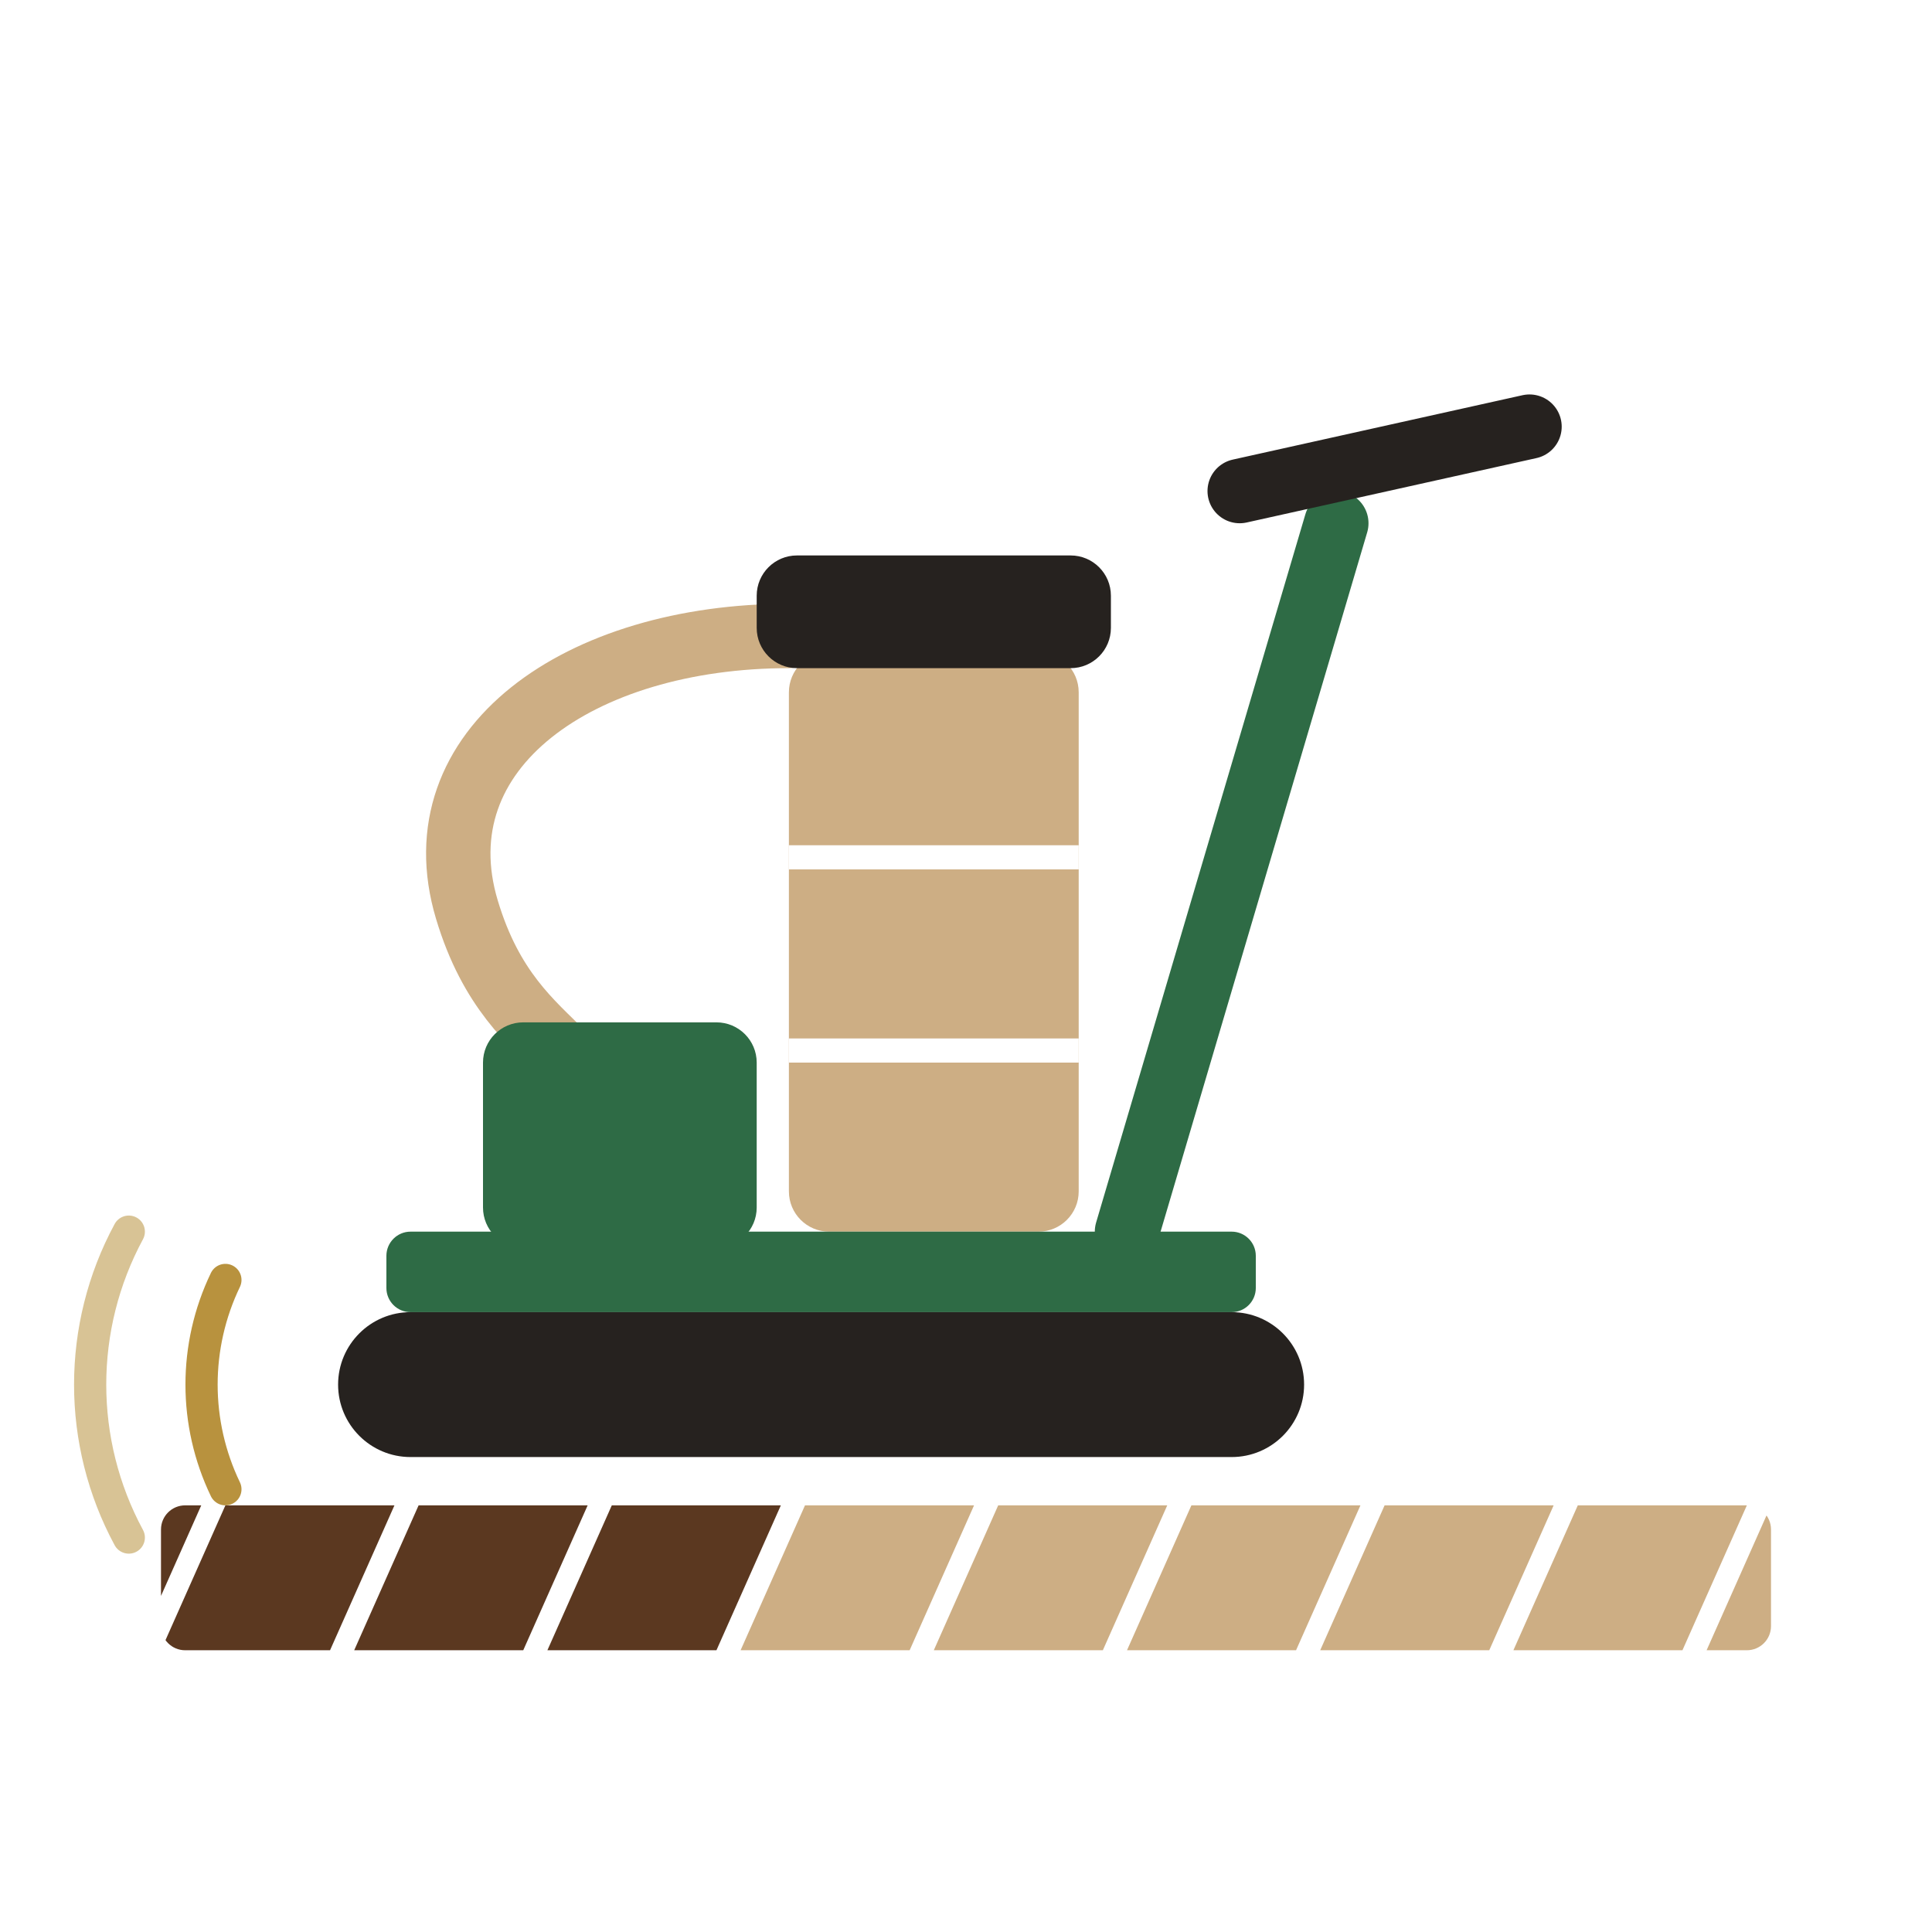
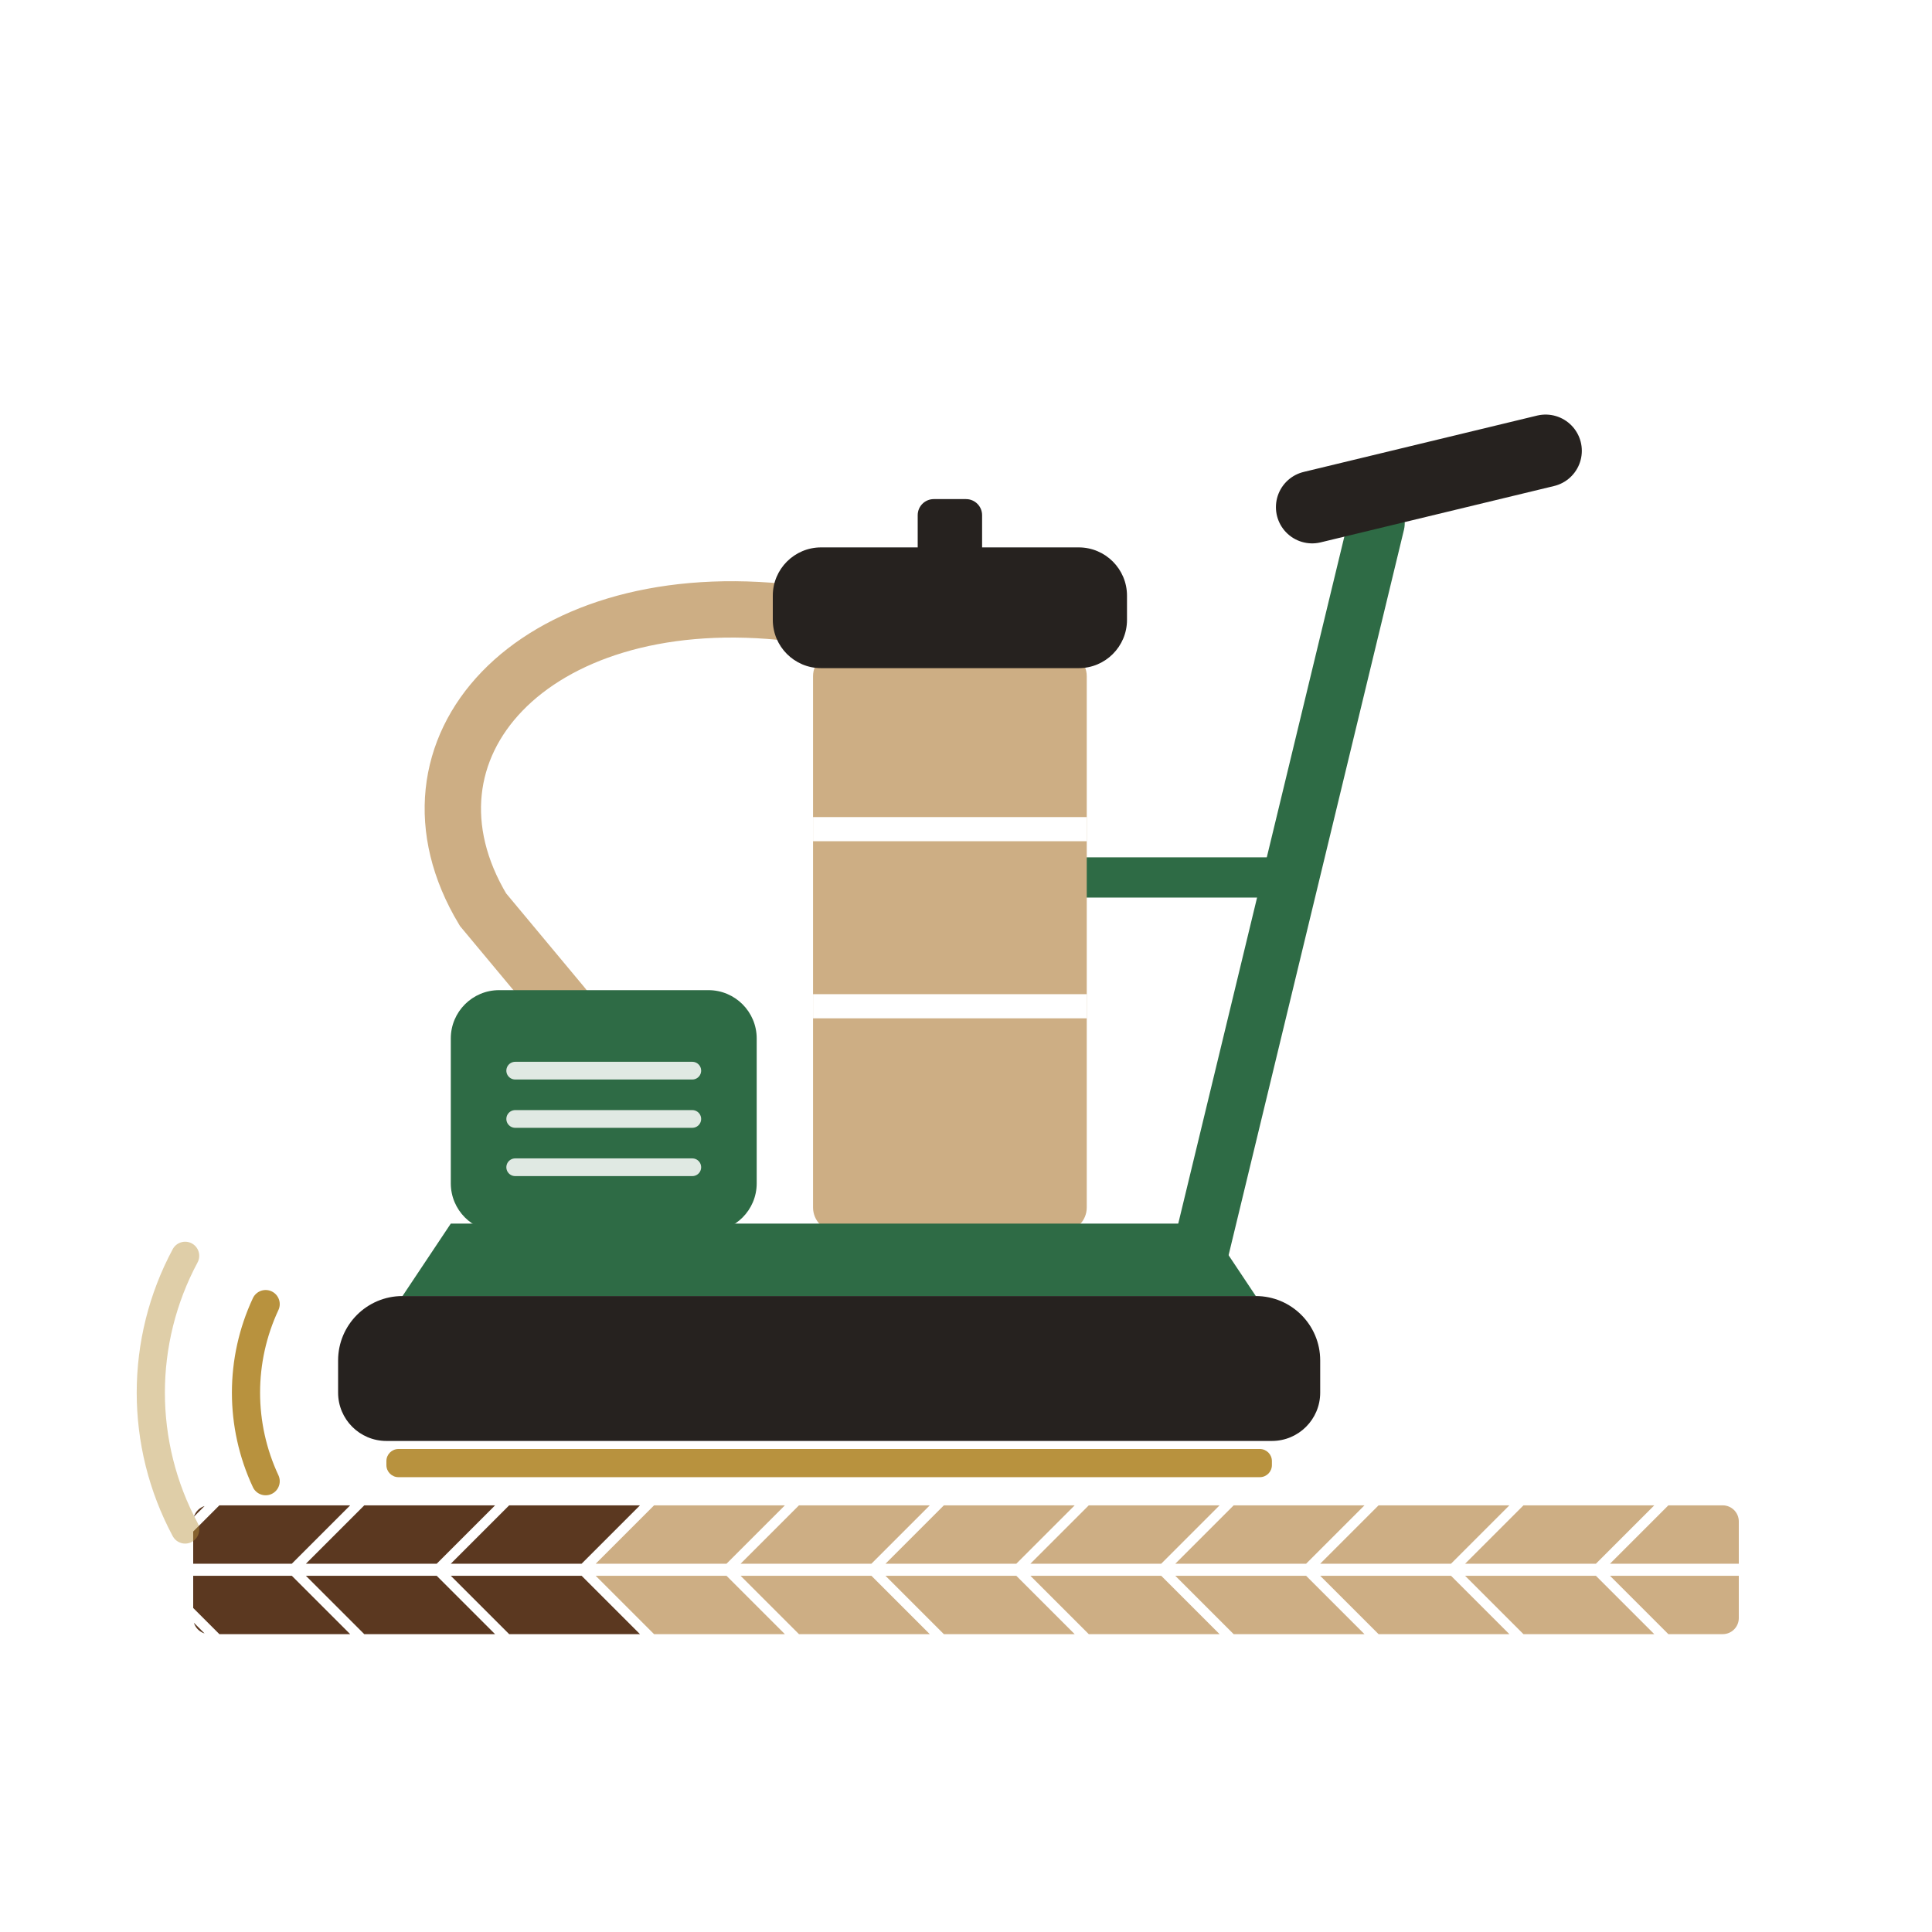
<svg xmlns="http://www.w3.org/2000/svg" viewBox="0 0 240 240" width="240" height="240">
  <rect width="240" height="240" fill="#fff" />
  <g transform="translate(20,35)">
    <clipPath id="floor">
-       <rect x="0" y="152" width="200" height="18" rx="3" />
+       <rect x="4" y="152" width="192" height="16" rx="2" />
    </clipPath>
    <g clip-path="url(#floor)">
-       <polygon fill="#5B3820" points="-16,152 5,152 -3,170 -24,170" />
-       <polygon fill="#5B3820" points="8,152 29,152 21,170 0,170" />
-       <polygon fill="#5B3820" points="32,152 53,152 45,170 24,170" />
-       <polygon fill="#5B3820" points="56,152 77,152 69,170 48,170" />
-       <polygon fill="#CDAE84" points="80,152 101,152 93,170 72,170" />
-       <polygon fill="#CDAE84" points="104,152 125,152 117,170 96,170" />
-       <polygon fill="#CDAE84" points="128,152 149,152 141,170 120,170" />
-       <polygon fill="#CDAE84" points="152,152 173,152 165,170 144,170" />
-       <polygon fill="#CDAE84" points="176,152 197,152 189,170 168,170" />
-       <polygon fill="#CDAE84" points="200,152 221,152 213,170 192,170" />
-       <polygon fill="#CDAE84" points="224,152 245,152 237,170 216,170" />
+       <polygon fill="#5B3820" points="-36,159.25 -28.75,152 -12.5,152 -19.75,159.25" />
+       <polygon fill="#5B3820" points="-36,160.75 -19.75,160.75 -12.5,168 -28.75,168" />
+       <polygon fill="#5B3820" points="-18,159.25 -10.75,152 5.5,152 -1.75,159.25" />
+       <polygon fill="#5B3820" points="-18,160.75 -1.75,160.75 5.5,168 -10.75,168" />
+       <polygon fill="#5B3820" points="0,159.25 7.25,152 23.5,152 16.25,159.25" />
+       <polygon fill="#5B3820" points="0,160.75 16.25,160.75 23.5,168 7.25,168" />
+       <polygon fill="#5B3820" points="18,159.25 25.25,152 41.5,152 34.25,159.25" />
+       <polygon fill="#5B3820" points="18,160.75 34.25,160.75 41.5,168 25.25,168" />
+       <polygon fill="#5B3820" points="36,159.25 43.25,152 59.5,152 52.25,159.25" />
+       <polygon fill="#5B3820" points="36,160.75 52.25,160.75 59.5,168 43.25,168" />
+       <polygon fill="#CDAE84" points="54,159.25 61.25,152 77.5,152 70.25,159.25" />
+       <polygon fill="#CDAE84" points="54,160.75 70.25,160.75 77.5,168 61.25,168" />
+       <polygon fill="#CDAE84" points="72,159.25 79.25,152 95.5,152 88.25,159.25" />
+       <polygon fill="#CDAE84" points="72,160.75 88.25,160.75 95.5,168 79.25,168" />
+       <polygon fill="#CDAE84" points="90,159.25 97.25,152 113.5,152 106.25,159.25" />
+       <polygon fill="#CDAE84" points="90,160.75 106.25,160.75 113.5,168 97.25,168" />
+       <polygon fill="#CDAE84" points="108,159.25 115.25,152 131.5,152 124.25,159.25" />
+       <polygon fill="#CDAE84" points="108,160.75 124.25,160.75 131.5,168 115.25,168" />
+       <polygon fill="#CDAE84" points="126,159.25 133.25,152 149.5,152 142.25,159.25" />
+       <polygon fill="#CDAE84" points="126,160.75 142.25,160.75 149.5,168 133.25,168" />
+       <polygon fill="#CDAE84" points="144,159.25 151.25,152 167.5,152 160.25,159.25" />
+       <polygon fill="#CDAE84" points="144,160.75 160.25,160.75 167.5,168 151.25,168" />
+       <polygon fill="#CDAE84" points="162,159.25 169.25,152 185.5,152 178.25,159.25" />
+       <polygon fill="#CDAE84" points="162,160.75 178.25,160.75 185.5,168 169.25,168" />
+       <polygon fill="#CDAE84" points="180,159.25 187.25,152 203.5,152 196.25,159.25" />
+       <polygon fill="#CDAE84" points="180,160.75 196.25,160.75 203.5,168 187.25,168" />
+       <polygon fill="#CDAE84" points="198,159.25 205.25,152 221.5,152 214.25,159.25" />
+       <polygon fill="#CDAE84" points="198,160.75 214.25,160.75 221.5,168 205.25,168" />
    </g>
-     <path d="M78,44 C52,44 32,58 38,78 C41,88 46,92 50,96" fill="none" stroke="#CDAE84" stroke-width="8" stroke-linecap="round" />
-     <line x1="120" y1="118" x2="146" y2="30" stroke="#2E6B45" stroke-width="8" stroke-linecap="round" />
-     <line x1="134" y1="26" x2="170" y2="18" stroke="#26221F" stroke-width="8" stroke-linecap="round" />
-     <rect x="78" y="46" width="36" height="72" rx="5" fill="#CDAE84" />
-     <rect x="78" y="70" width="36" height="3" fill="#fff" />
-     <rect x="78" y="94" width="36" height="3" fill="#fff" />
-     <rect x="74" y="34" width="44" height="14" rx="5" fill="#26221F" />
-     <rect x="40" y="92" width="34" height="28" rx="5" fill="#2E6B45" />
-     <rect x="28" y="118" width="108" height="10" rx="3" fill="#2E6B45" />
-     <rect x="22" y="128" width="120" height="18" rx="9" fill="#26221F" />
-     <path d="M8,124 A30,30 0 0 0 8,150" fill="none" stroke="#B8923E" stroke-width="4" stroke-linecap="round" />
-     <path d="M-4,118 A40,40 0 0 0 -4,156" fill="none" stroke="#B8923E" stroke-width="4" stroke-linecap="round" opacity=".55" />
+     <path d="M77,41 C46,38 28,58 40,78 L50,90" fill="none" stroke="#CDAE84" stroke-width="7" stroke-linecap="round" />
+     <path d="M129,121 L151,30" fill="none" stroke="#2E6B45" stroke-width="7" stroke-linecap="round" />
+     <path d="M112,74 H139" stroke="#2E6B45" stroke-width="5" stroke-linecap="round" />
+     <path d="M143,28 L172,21" stroke="#26221F" stroke-width="9" stroke-linecap="round" />
+     <rect x="81" y="46" width="34" height="72" rx="3" fill="#CDAE84" />
+     <path d="M81,68 H115 M81,90 H115" stroke="#fff" stroke-width="3" />
+     <rect x="94" y="27" width="8" height="8" rx="2" fill="#26221F" />
+     <rect x="76" y="33" width="44" height="15" rx="6" fill="#26221F" />
+     <rect x="36" y="88" width="38" height="30" rx="6" fill="#2E6B45" />
+     <path d="M44,98 H66 M44,104 H66 M44,110 H66" stroke="#fff" stroke-width="2.2" stroke-linecap="round" opacity=".85" />
+     <path d="M30,126 L36,117 H130 L136,126 Z" fill="#2E6B45" />
+     <path d="M22,134 A8,8 0 0 1 30,126 H136 A8,8 0 0 1 144,134 V138 A6,6 0 0 1 138,144 H28 A6,6 0 0 1 22,138 Z" fill="#26221F" />
+     <rect x="28" y="145" width="110" height="3.5" rx="1.5" fill="#B8923E" />
+     <path d="M13,127 A26,26 0 0 0 13,149" fill="none" stroke="#B8923E" stroke-width="3.5" stroke-linecap="round" />
+     <path d="M3,121 A36,36 0 0 0 3,155" fill="none" stroke="#B8923E" stroke-width="3.5" stroke-linecap="round" opacity=".45" />
  </g>
</svg>
